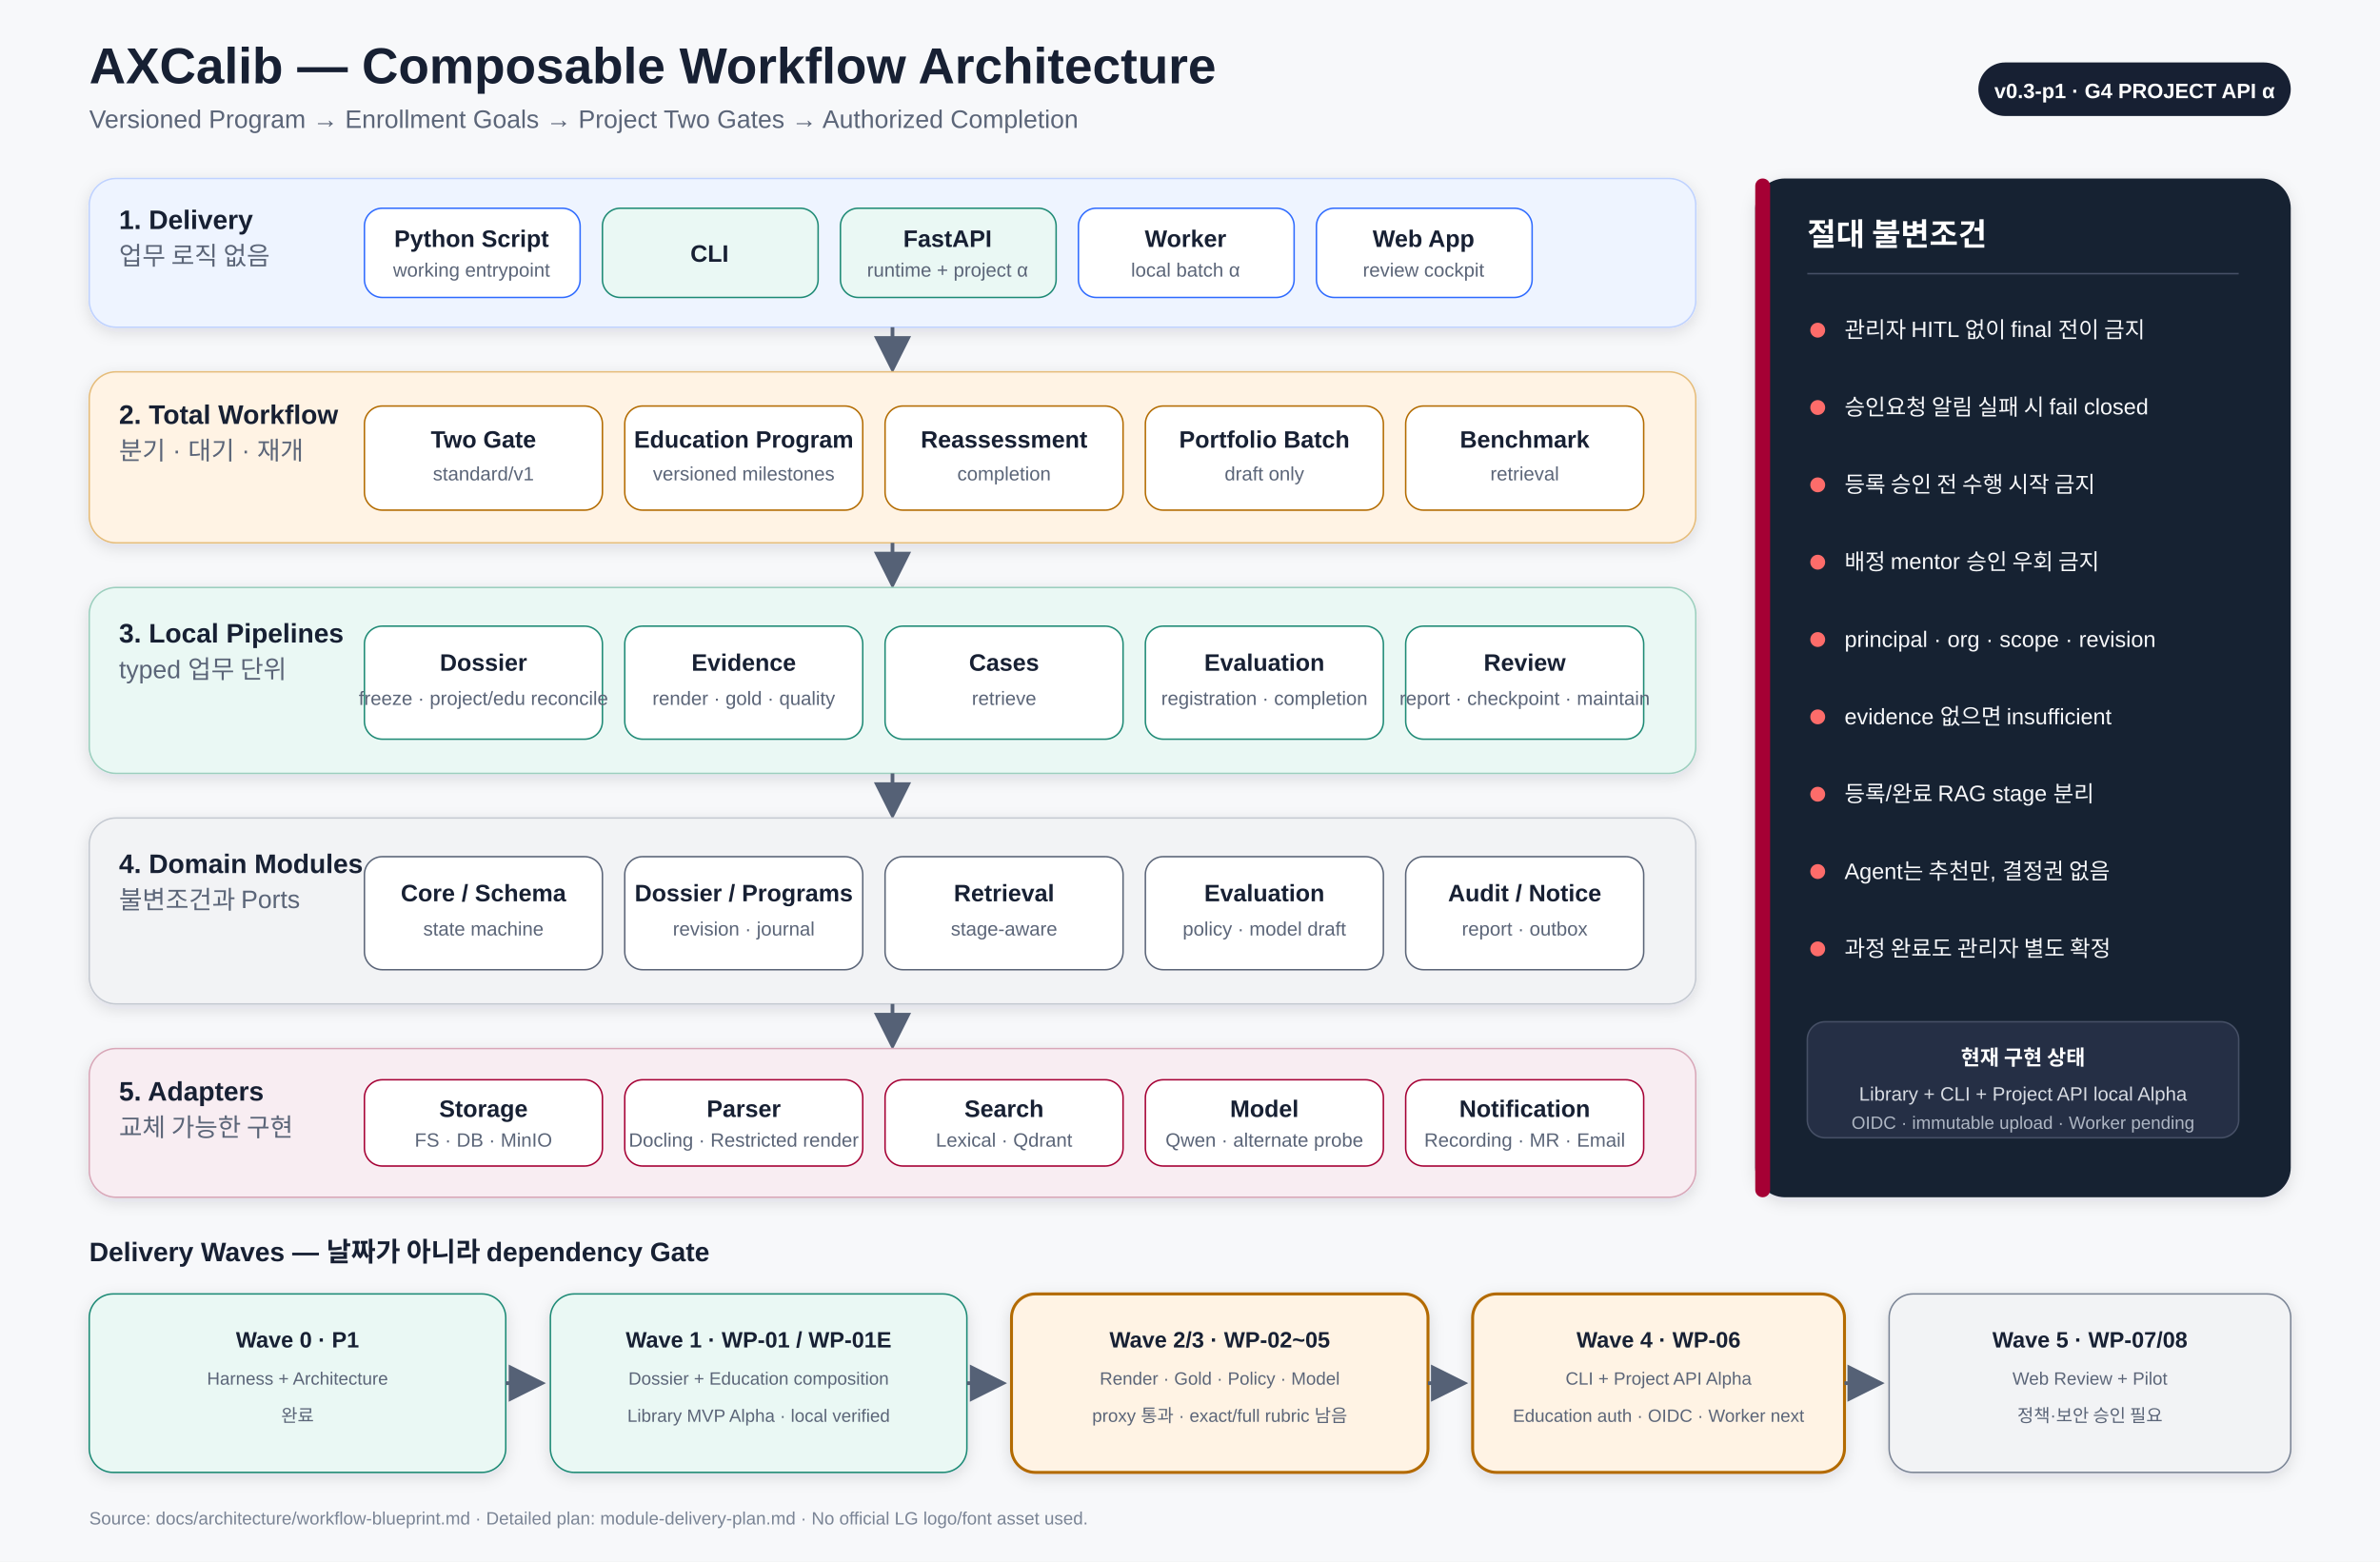
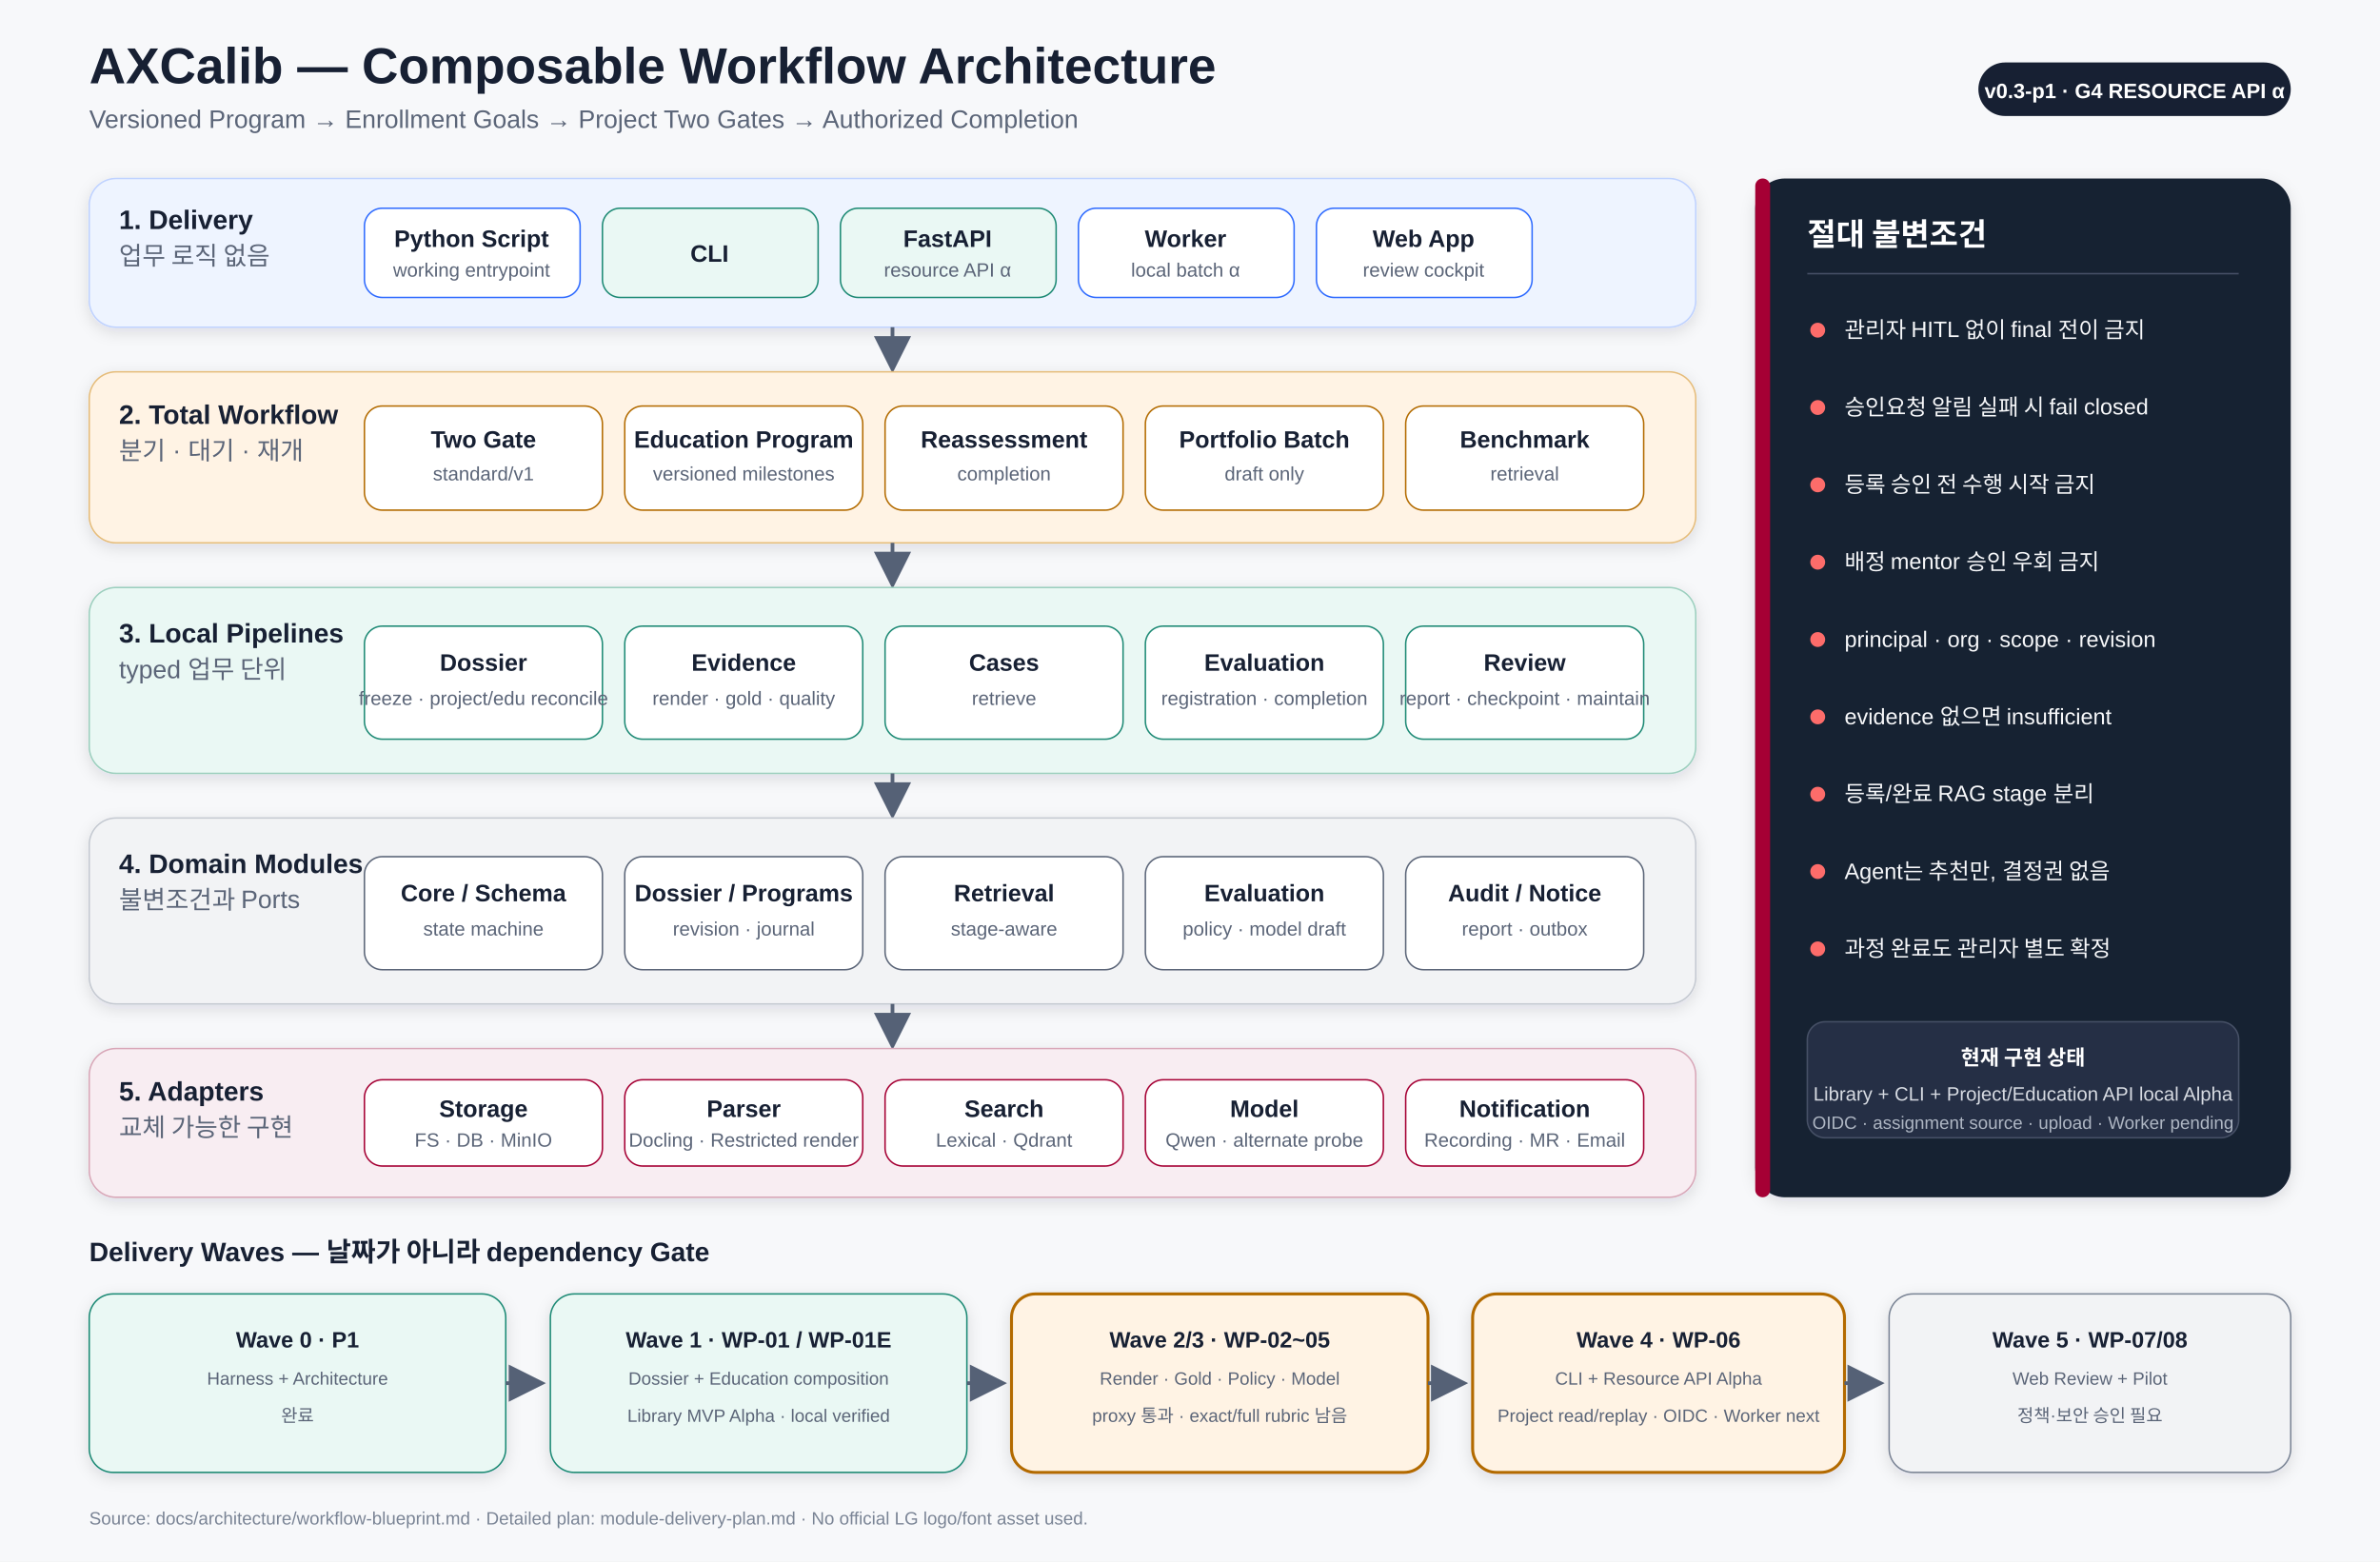
<svg xmlns="http://www.w3.org/2000/svg" width="1600" height="1050" viewBox="0 0 1600 1050" role="img" aria-labelledby="title desc">
  <defs>
    <filter id="shadow" x="-10%" y="-10%" width="120%" height="130%">
      <feDropShadow dx="0" dy="3" stdDeviation="5" flood-color="#172033" flood-opacity="0.12" />
    </filter>
    <marker id="arrow" markerWidth="10" markerHeight="10" refX="8" refY="5" orient="auto" markerUnits="strokeWidth">
      <path d="M 0 0 L 10 5 L 0 10 z" fill="#556176" />
    </marker>
    <style>
      .title { font: 700 34px Arial, 'Noto Sans KR', sans-serif; fill: #172033; }
      .subtitle { font: 400 17px Arial, 'Noto Sans KR', sans-serif; fill: #5B6578; }
      .lane-title { font: 700 18px Arial, 'Noto Sans KR', sans-serif; fill: #172033; }
      .box-title { font: 700 16px Arial, 'Noto Sans KR', sans-serif; fill: #172033; text-anchor: middle; }
      .box-note { font: 400 13px Arial, 'Noto Sans KR', sans-serif; fill: #5B6578; text-anchor: middle; }
      .panel-title { font: 700 21px Arial, 'Noto Sans KR', sans-serif; fill: #FFFFFF; }
      .panel-text { font: 400 15px Arial, 'Noto Sans KR', sans-serif; fill: #F7F8FA; }
      .wave-title { font: 700 15px Arial, 'Noto Sans KR', sans-serif; fill: #172033; text-anchor: middle; }
      .wave-note { font: 400 12px Arial, 'Noto Sans KR', sans-serif; fill: #5B6578; text-anchor: middle; }
      .arrow { stroke: #556176; stroke-width: 2.5; fill: none; marker-end: url(#arrow); }
    </style>
  </defs>
  <rect width="1600" height="1050" fill="#F7F8FA" />
  <text x="60" y="56" class="title">AXCalib — Composable Workflow Architecture</text>
  <text x="60" y="86" class="subtitle">Versioned Program → Enrollment Goals → Project Two Gates → Authorized Completion</text>
  <rect x="1330" y="42" width="210" height="36" rx="18" fill="#172033" />
-   <text x="1435" y="66" font-family="Arial, 'Noto Sans KR', sans-serif" font-size="14" font-weight="700" fill="#FFFFFF" text-anchor="middle">v0.3-p1 · G4 PROJECT API α</text>
+   <text x="1435" y="66" font-family="Arial, 'Noto Sans KR', sans-serif" font-size="14" font-weight="700" fill="#FFFFFF" text-anchor="middle">v0.3-p1 · G4 RESOURCE API α</text>
  <rect x="60" y="120" width="1080" height="100" rx="18" fill="#EEF4FF" stroke="#BFD2FF" filter="url(#shadow)" />
  <text x="80" y="154" class="lane-title">1. Delivery</text>
  <text x="80" y="178" class="subtitle">업무 로직 없음</text>
  <g>
    <rect x="245" y="140" width="145" height="60" rx="12" fill="#FFFFFF" stroke="#2F6BFF" />
    <text x="317" y="166" class="box-title">Python Script</text>
    <text x="317" y="186" class="box-note">working entrypoint</text>
    <rect x="405" y="140" width="145" height="60" rx="12" fill="#EAF8F4" stroke="#1E8A75" />
    <text x="477" y="176" class="box-title">CLI</text>
    <rect x="565" y="140" width="145" height="60" rx="12" fill="#EAF8F4" stroke="#1E8A75" />
    <text x="637" y="166" class="box-title">FastAPI</text>
-     <text x="637" y="186" class="box-note">runtime + project α</text>
+     <text x="637" y="186" class="box-note">resource API α</text>
    <rect x="725" y="140" width="145" height="60" rx="12" fill="#FFFFFF" stroke="#2F6BFF" />
    <text x="797" y="166" class="box-title">Worker</text>
    <text x="797" y="186" class="box-note">local batch α</text>
    <rect x="885" y="140" width="145" height="60" rx="12" fill="#FFFFFF" stroke="#2F6BFF" />
    <text x="957" y="166" class="box-title">Web App</text>
    <text x="957" y="186" class="box-note">review cockpit</text>
  </g>
  <path class="arrow" d="M 600 220 L 600 246" />
  <rect x="60" y="250" width="1080" height="115" rx="18" fill="#FFF3E4" stroke="#E5BC7A" filter="url(#shadow)" />
  <text x="80" y="285" class="lane-title">2. Total Workflow</text>
  <text x="80" y="309" class="subtitle">분기 · 대기 · 재개</text>
  <g>
    <rect x="245" y="273" width="160" height="70" rx="12" fill="#FFFFFF" stroke="#B36B00" />
    <text x="325" y="301" class="box-title">Two Gate</text>
    <text x="325" y="323" class="box-note">standard/v1</text>
    <rect x="420" y="273" width="160" height="70" rx="12" fill="#FFFFFF" stroke="#B36B00" />
    <text x="500" y="301" class="box-title">Education Program</text>
    <text x="500" y="323" class="box-note">versioned milestones</text>
    <rect x="595" y="273" width="160" height="70" rx="12" fill="#FFFFFF" stroke="#B36B00" />
    <text x="675" y="301" class="box-title">Reassessment</text>
    <text x="675" y="323" class="box-note">completion</text>
    <rect x="770" y="273" width="160" height="70" rx="12" fill="#FFFFFF" stroke="#B36B00" />
    <text x="850" y="301" class="box-title">Portfolio Batch</text>
    <text x="850" y="323" class="box-note">draft only</text>
    <rect x="945" y="273" width="160" height="70" rx="12" fill="#FFFFFF" stroke="#B36B00" />
    <text x="1025" y="301" class="box-title">Benchmark</text>
    <text x="1025" y="323" class="box-note">retrieval</text>
  </g>
  <path class="arrow" d="M 600 365 L 600 391" />
  <rect x="60" y="395" width="1080" height="125" rx="18" fill="#EAF8F4" stroke="#9CCFBE" filter="url(#shadow)" />
  <text x="80" y="432" class="lane-title">3. Local Pipelines</text>
  <text x="80" y="456" class="subtitle">typed 업무 단위</text>
  <g>
    <rect x="245" y="421" width="160" height="76" rx="12" fill="#FFFFFF" stroke="#1E8A75" />
    <text x="325" y="451" class="box-title">Dossier</text>
    <text x="325" y="474" class="box-note">freeze · project/edu reconcile</text>
    <rect x="420" y="421" width="160" height="76" rx="12" fill="#FFFFFF" stroke="#1E8A75" />
    <text x="500" y="451" class="box-title">Evidence</text>
    <text x="500" y="474" class="box-note">render · gold · quality</text>
    <rect x="595" y="421" width="160" height="76" rx="12" fill="#FFFFFF" stroke="#1E8A75" />
    <text x="675" y="451" class="box-title">Cases</text>
    <text x="675" y="474" class="box-note">retrieve</text>
    <rect x="770" y="421" width="160" height="76" rx="12" fill="#FFFFFF" stroke="#1E8A75" />
    <text x="850" y="451" class="box-title">Evaluation</text>
    <text x="850" y="474" class="box-note">registration · completion</text>
    <rect x="945" y="421" width="160" height="76" rx="12" fill="#FFFFFF" stroke="#1E8A75" />
    <text x="1025" y="451" class="box-title">Review</text>
    <text x="1025" y="474" class="box-note">report · checkpoint · maintain</text>
  </g>
  <path class="arrow" d="M 600 520 L 600 546" />
  <rect x="60" y="550" width="1080" height="125" rx="18" fill="#F2F3F5" stroke="#C4C9D1" filter="url(#shadow)" />
  <text x="80" y="587" class="lane-title">4. Domain Modules</text>
  <text x="80" y="611" class="subtitle">불변조건과 Ports</text>
  <g>
    <rect x="245" y="576" width="160" height="76" rx="12" fill="#FFFFFF" stroke="#5B6578" />
    <text x="325" y="606" class="box-title">Core / Schema</text>
    <text x="325" y="629" class="box-note">state machine</text>
    <rect x="420" y="576" width="160" height="76" rx="12" fill="#FFFFFF" stroke="#5B6578" />
    <text x="500" y="606" class="box-title">Dossier / Programs</text>
    <text x="500" y="629" class="box-note">revision · journal</text>
    <rect x="595" y="576" width="160" height="76" rx="12" fill="#FFFFFF" stroke="#5B6578" />
    <text x="675" y="606" class="box-title">Retrieval</text>
    <text x="675" y="629" class="box-note">stage-aware</text>
    <rect x="770" y="576" width="160" height="76" rx="12" fill="#FFFFFF" stroke="#5B6578" />
    <text x="850" y="606" class="box-title">Evaluation</text>
    <text x="850" y="629" class="box-note">policy · model draft</text>
    <rect x="945" y="576" width="160" height="76" rx="12" fill="#FFFFFF" stroke="#5B6578" />
    <text x="1025" y="606" class="box-title">Audit / Notice</text>
    <text x="1025" y="629" class="box-note">report · outbox</text>
  </g>
  <path class="arrow" d="M 600 675 L 600 701" />
  <rect x="60" y="705" width="1080" height="100" rx="18" fill="#F8EDF2" stroke="#D8A7B8" filter="url(#shadow)" />
  <text x="80" y="740" class="lane-title">5. Adapters</text>
  <text x="80" y="764" class="subtitle">교체 가능한 구현</text>
  <g>
    <rect x="245" y="726" width="160" height="58" rx="12" fill="#FFFFFF" stroke="#A50034" />
    <text x="325" y="751" class="box-title">Storage</text>
    <text x="325" y="771" class="box-note">FS · DB · MinIO</text>
    <rect x="420" y="726" width="160" height="58" rx="12" fill="#FFFFFF" stroke="#A50034" />
    <text x="500" y="751" class="box-title">Parser</text>
    <text x="500" y="771" class="box-note">Docling · Restricted render</text>
    <rect x="595" y="726" width="160" height="58" rx="12" fill="#FFFFFF" stroke="#A50034" />
    <text x="675" y="751" class="box-title">Search</text>
    <text x="675" y="771" class="box-note">Lexical · Qdrant</text>
    <rect x="770" y="726" width="160" height="58" rx="12" fill="#FFFFFF" stroke="#A50034" />
    <text x="850" y="751" class="box-title">Model</text>
    <text x="850" y="771" class="box-note">Qwen · alternate probe</text>
    <rect x="945" y="726" width="160" height="58" rx="12" fill="#FFFFFF" stroke="#A50034" />
    <text x="1025" y="751" class="box-title">Notification</text>
    <text x="1025" y="771" class="box-note">Recording · MR · Email</text>
  </g>
  <rect x="1180" y="120" width="360" height="685" rx="20" fill="#172033" filter="url(#shadow)" />
  <rect x="1180" y="120" width="10" height="685" rx="5" fill="#A50034" />
  <text x="1215" y="165" class="panel-title">절대 불변조건</text>
  <line x1="1215" y1="184" x2="1505" y2="184" stroke="#465066" />
  <g class="panel-text">
    <circle cx="1222" cy="222" r="5" fill="#FD6C6A" />
    <text x="1240" y="227">관리자 HITL 없이 final 전이 금지</text>
    <circle cx="1222" cy="274" r="5" fill="#FD6C6A" />
    <text x="1240" y="279">승인요청 알림 실패 시 fail closed</text>
    <circle cx="1222" cy="326" r="5" fill="#FD6C6A" />
    <text x="1240" y="331">등록 승인 전 수행 시작 금지</text>
    <circle cx="1222" cy="378" r="5" fill="#FD6C6A" />
    <text x="1240" y="383">배정 mentor 승인 우회 금지</text>
    <circle cx="1222" cy="430" r="5" fill="#FD6C6A" />
    <text x="1240" y="435">principal · org · scope · revision</text>
    <circle cx="1222" cy="482" r="5" fill="#FD6C6A" />
    <text x="1240" y="487">evidence 없으면 insufficient</text>
    <circle cx="1222" cy="534" r="5" fill="#FD6C6A" />
    <text x="1240" y="539">등록/완료 RAG stage 분리</text>
    <circle cx="1222" cy="586" r="5" fill="#FD6C6A" />
    <text x="1240" y="591">Agent는 추천만, 결정권 없음</text>
    <circle cx="1222" cy="638" r="5" fill="#FD6C6A" />
    <text x="1240" y="643">과정 완료도 관리자 별도 확정</text>
  </g>
  <rect x="1215" y="687" width="290" height="78" rx="12" fill="#252F45" stroke="#465066" />
  <text x="1360" y="716" font-family="Arial, 'Noto Sans KR', sans-serif" font-size="14" font-weight="700" fill="#FFFFFF" text-anchor="middle">현재 구현 상태</text>
-   <text x="1360" y="740" font-family="Arial, 'Noto Sans KR', sans-serif" font-size="13" fill="#D7DBE2" text-anchor="middle">Library + CLI + Project API local Alpha</text>
-   <text x="1360" y="759" font-family="Arial, 'Noto Sans KR', sans-serif" font-size="12" fill="#AEB6C3" text-anchor="middle">OIDC · immutable upload · Worker pending</text>
+   <text x="1360" y="740" font-family="Arial, 'Noto Sans KR', sans-serif" font-size="13" fill="#D7DBE2" text-anchor="middle">Library + CLI + Project/Education API local Alpha</text>
+   <text x="1360" y="759" font-family="Arial, 'Noto Sans KR', sans-serif" font-size="12" fill="#AEB6C3" text-anchor="middle">OIDC · assignment source · upload · Worker pending</text>
  <text x="60" y="848" class="lane-title">Delivery Waves — 날짜가 아니라 dependency Gate</text>
  <g>
    <rect x="60" y="870" width="280" height="120" rx="16" fill="#EAF8F4" stroke="#1E8A75" filter="url(#shadow)" />
    <text x="200" y="906" class="wave-title">Wave 0 · P1</text>
    <text x="200" y="931" class="wave-note">Harness + Architecture</text>
    <text x="200" y="956" class="wave-note">완료</text>
    <path class="arrow" d="M 340 930 L 362 930" />
    <rect x="370" y="870" width="280" height="120" rx="16" fill="#EAF8F4" stroke="#1E8A75" filter="url(#shadow)" />
    <text x="510" y="906" class="wave-title">Wave 1 · WP-01 / WP-01E</text>
    <text x="510" y="931" class="wave-note">Dossier + Education composition</text>
    <text x="510" y="956" class="wave-note">Library MVP Alpha · local verified</text>
    <path class="arrow" d="M 650 930 L 672 930" />
    <rect x="680" y="870" width="280" height="120" rx="16" fill="#FFF3E4" stroke="#B36B00" stroke-width="2" filter="url(#shadow)" />
    <text x="820" y="906" class="wave-title">Wave 2/3 · WP-02~05</text>
    <text x="820" y="931" class="wave-note">Render · Gold · Policy · Model</text>
    <text x="820" y="956" class="wave-note">proxy 통과 · exact/full rubric 남음</text>
    <path class="arrow" d="M 960 930 L 982 930" />
    <rect x="990" y="870" width="250" height="120" rx="16" fill="#FFF3E4" stroke="#B36B00" stroke-width="2" filter="url(#shadow)" />
    <text x="1115" y="906" class="wave-title">Wave 4 · WP-06</text>
-     <text x="1115" y="931" class="wave-note">CLI + Project API Alpha</text>
-     <text x="1115" y="956" class="wave-note">Education auth · OIDC · Worker next</text>
+     <text x="1115" y="931" class="wave-note">CLI + Resource API Alpha</text>
+     <text x="1115" y="956" class="wave-note">Project read/replay · OIDC · Worker next</text>
    <path class="arrow" d="M 1240 930 L 1262 930" />
    <rect x="1270" y="870" width="270" height="120" rx="16" fill="#F2F3F5" stroke="#7A8495" filter="url(#shadow)" />
    <text x="1405" y="906" class="wave-title">Wave 5 · WP-07/08</text>
    <text x="1405" y="931" class="wave-note">Web Review + Pilot</text>
    <text x="1405" y="956" class="wave-note">정책·보안 승인 필요</text>
  </g>
  <text x="60" y="1025" font-family="Arial, 'Noto Sans KR', sans-serif" font-size="12" fill="#7A8495">Source: docs/architecture/workflow-blueprint.md · Detailed plan: module-delivery-plan.md · No official LG logo/font asset used.</text>
</svg>
